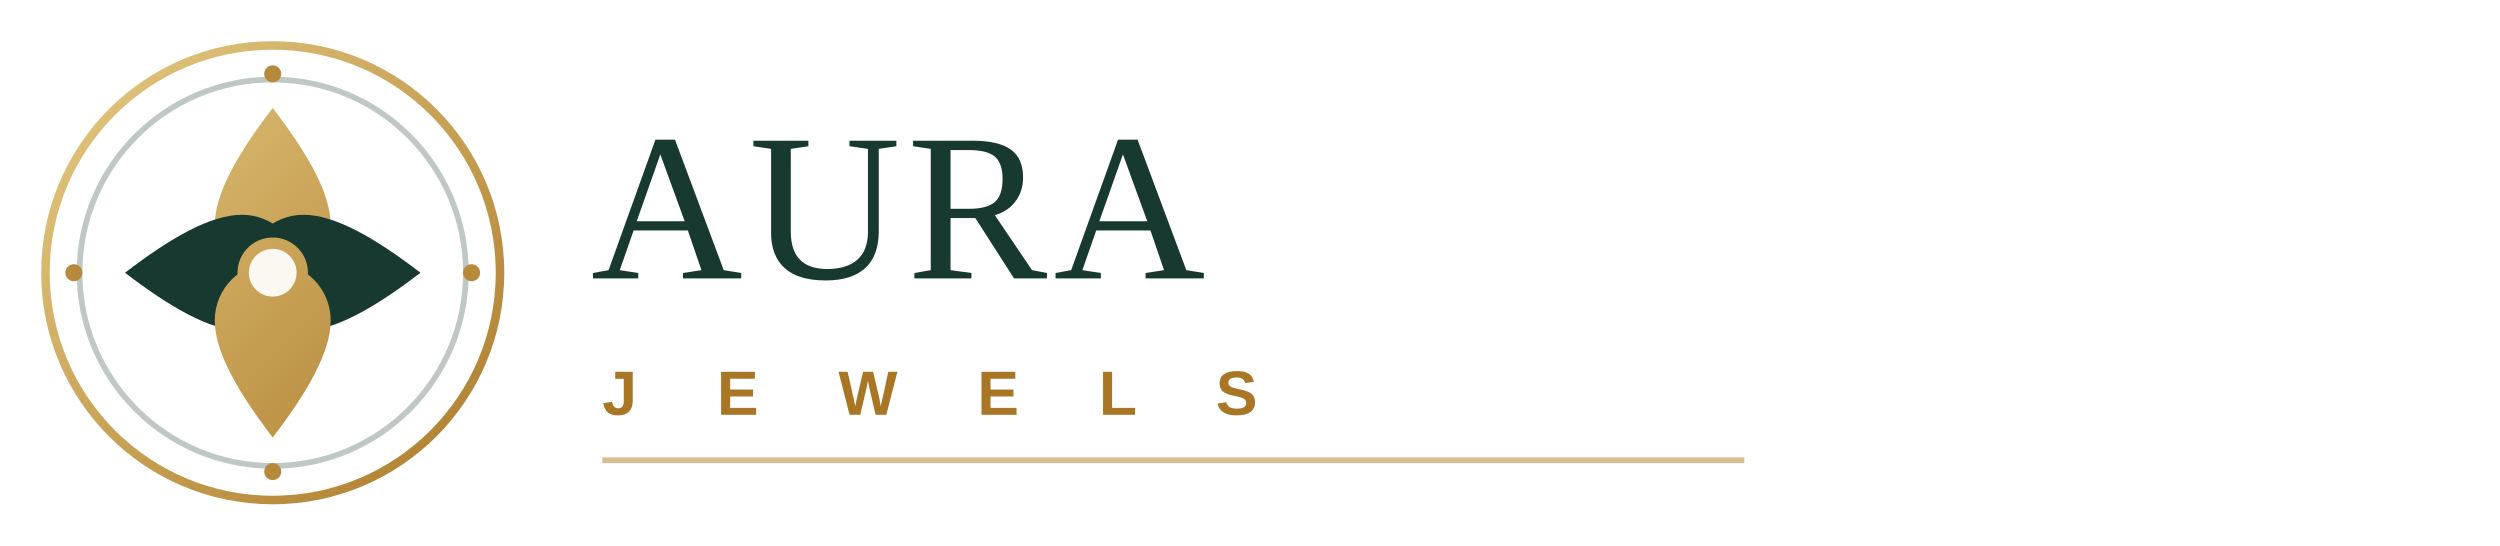
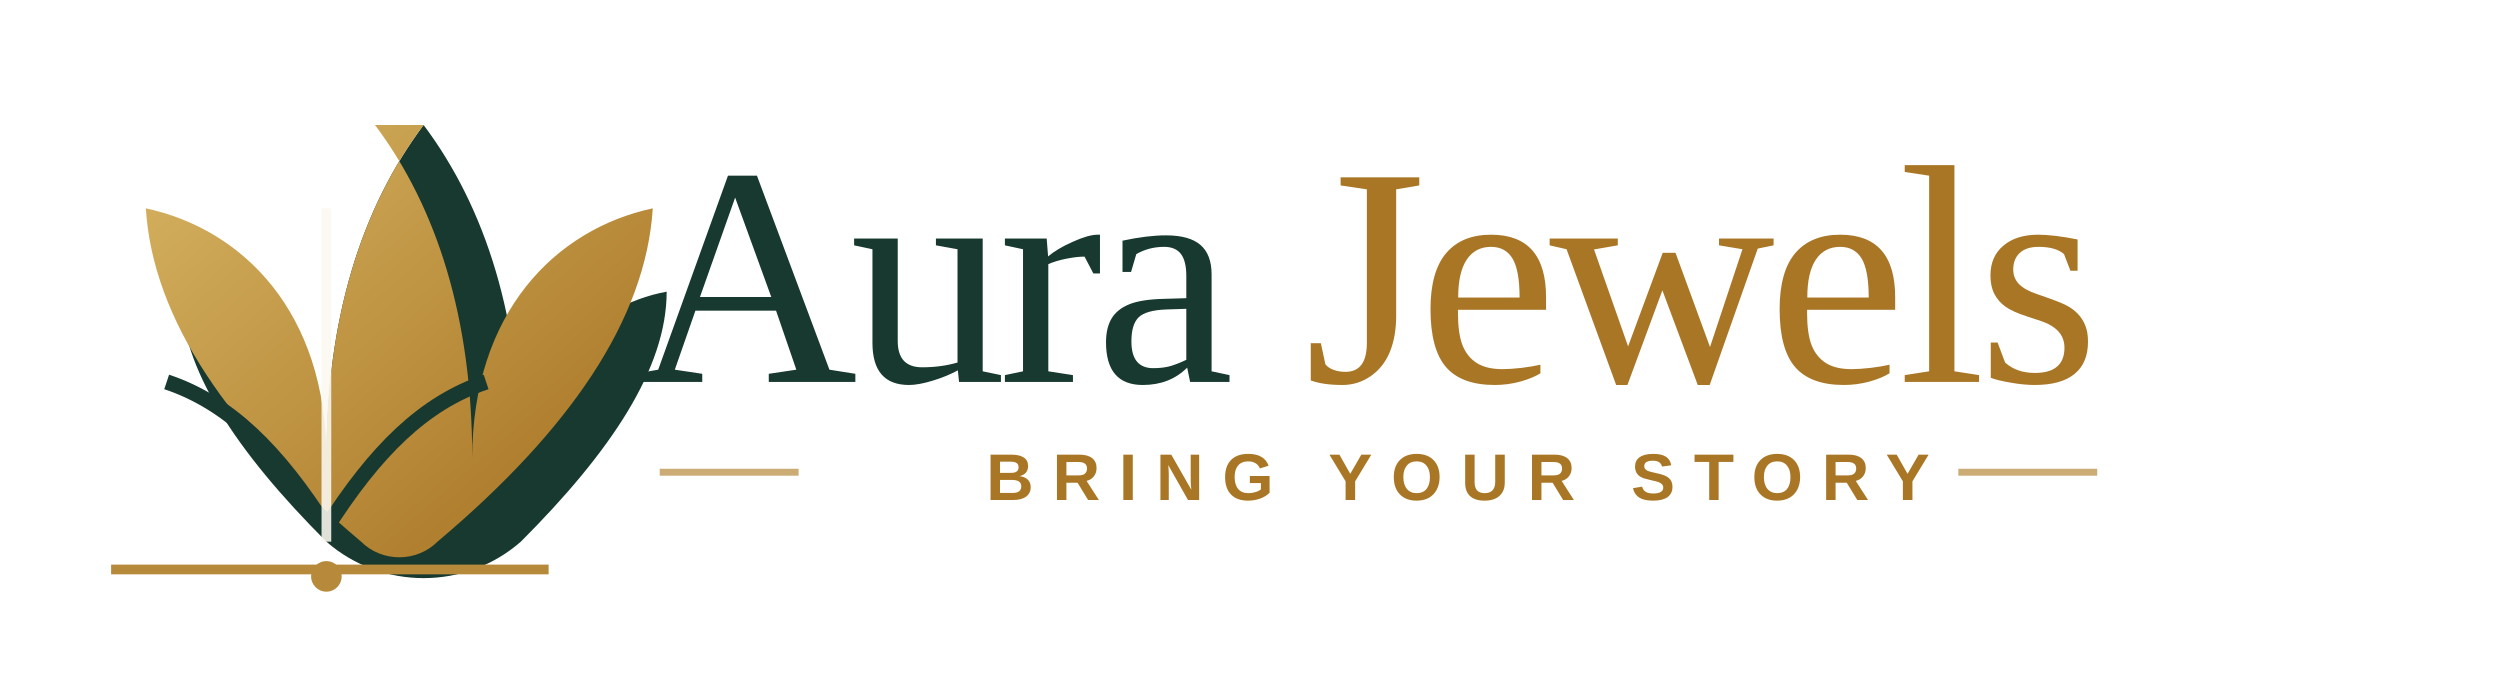
- <svg xmlns="http://www.w3.org/2000/svg" viewBox="0 0 440 96" fill="none">
+ <svg xmlns="http://www.w3.org/2000/svg" viewBox="0 0 360 100" fill="none" role="img" aria-labelledby="title">
  <defs>
-     <linearGradient id="gold" x1="8" y1="8" x2="88" y2="88" gradientUnits="userSpaceOnUse">
-       <stop stop-color="#E2C77F" />
+     <linearGradient id="petalGold" x1="12" y1="10" x2="72" y2="78" gradientUnits="userSpaceOnUse">
+       <stop stop-color="#D9B866" />
      <stop offset="1" stop-color="#A97626" />
    </linearGradient>
  </defs>
-   <g transform="translate(4 4)">
-     <circle cx="44" cy="44" r="40" stroke="url(#gold)" stroke-width="1.5" />
-     <circle cx="44" cy="44" r="34" stroke="#17392F" stroke-opacity=".28" />
-     <path d="M44 15c6.2 8.1 10.2 15.1 10.2 20.6A10.2 10.2 0 0 1 44 45.8a10.2 10.2 0 0 1-10.2-10.2C33.8 30.1 37.8 23.1 44 15Z" fill="url(#gold)" />
-     <path d="M18 44c8.1-6.2 15.1-10.2 20.6-10.2A10.2 10.2 0 0 1 48.8 44a10.2 10.2 0 0 1-10.2 10.2C33.1 54.2 26.1 50.2 18 44Z" fill="#17392F" />
-     <path d="M70 44c-8.1 6.2-15.1 10.2-20.6 10.2A10.2 10.2 0 0 1 39.2 44 10.2 10.2 0 0 1 49.4 33.8C54.9 33.8 61.9 37.8 70 44Z" fill="#17392F" />
-     <path d="M44 73c-6.2-8.1-10.2-15.1-10.2-20.6A10.2 10.2 0 0 1 44 42.2a10.2 10.2 0 0 1 10.2 10.2C54.2 57.9 50.2 64.9 44 73Z" fill="url(#gold)" />
-     <circle cx="44" cy="44" r="5.2" fill="#FBF8F1" stroke="url(#gold)" stroke-width="2" />
-     <circle cx="44" cy="9" r="1.5" fill="#B68A3A" />
-     <circle cx="79" cy="44" r="1.5" fill="#B68A3A" />
-     <circle cx="44" cy="79" r="1.5" fill="#B68A3A" />
-     <circle cx="9" cy="44" r="1.5" fill="#B68A3A" />
+   <g transform="translate(4 5)" stroke-linejoin="round">
+     <path d="M43 73C30 60 22 48 22 37c11 2 21 12 21 24 0-20 5-36 14-48 9 12 14 28 14 48 0-12 10-22 21-24 0 11-8 23-21 36-8 7-20 7-28 0Z" fill="#17392F" />
+     <path d="M57 13C48 25 43 41 43 61 43 40 31 28 17 25c1 16 12 32 31 48 3 3 8 3 11 0 19-16 30-32 31-48-14 3-26 15-26 36 0-20-5-36-14-48Z" fill="url(#petalGold)" />
+     <path d="M20 50c9 3 16 10 23 21 7-11 14-18 23-21" stroke="#17392F" stroke-width="2.2" />
+     <path d="M43 25v48" stroke="#FBF8F1" stroke-opacity=".88" stroke-width="1.4" />
+     <path d="M12 77h63" stroke="#B68A3A" stroke-width="1.4" />
+     <circle cx="43" cy="78" r="2.2" fill="#B68A3A" />
  </g>
-   <text x="104" y="49" fill="#17392F" font-family="Georgia, 'Times New Roman', serif" font-size="37" letter-spacing="1.1">AURA</text>
-   <text x="106" y="73" fill="#A97626" font-family="Arial, sans-serif" font-size="11" font-weight="600" letter-spacing="5.5">J E W E L S</text>
-   <path d="M106 81h201" stroke="#B68A3A" stroke-opacity=".55" />
+   <text x="91" y="55" fill="#17392F" font-family="Georgia, 'Times New Roman', serif" font-size="45" letter-spacing="-1.1">Aura <tspan fill="#A97626">Jewels</tspan>
+   </text>
+   <path d="M95 68h20m167 0h20" stroke="#B68A3A" stroke-opacity=".7" />
+   <text x="142" y="72" fill="#A97626" font-family="Arial, sans-serif" font-size="9.5" font-weight="600" letter-spacing="2.7">BRING YOUR STORY</text>
</svg>
